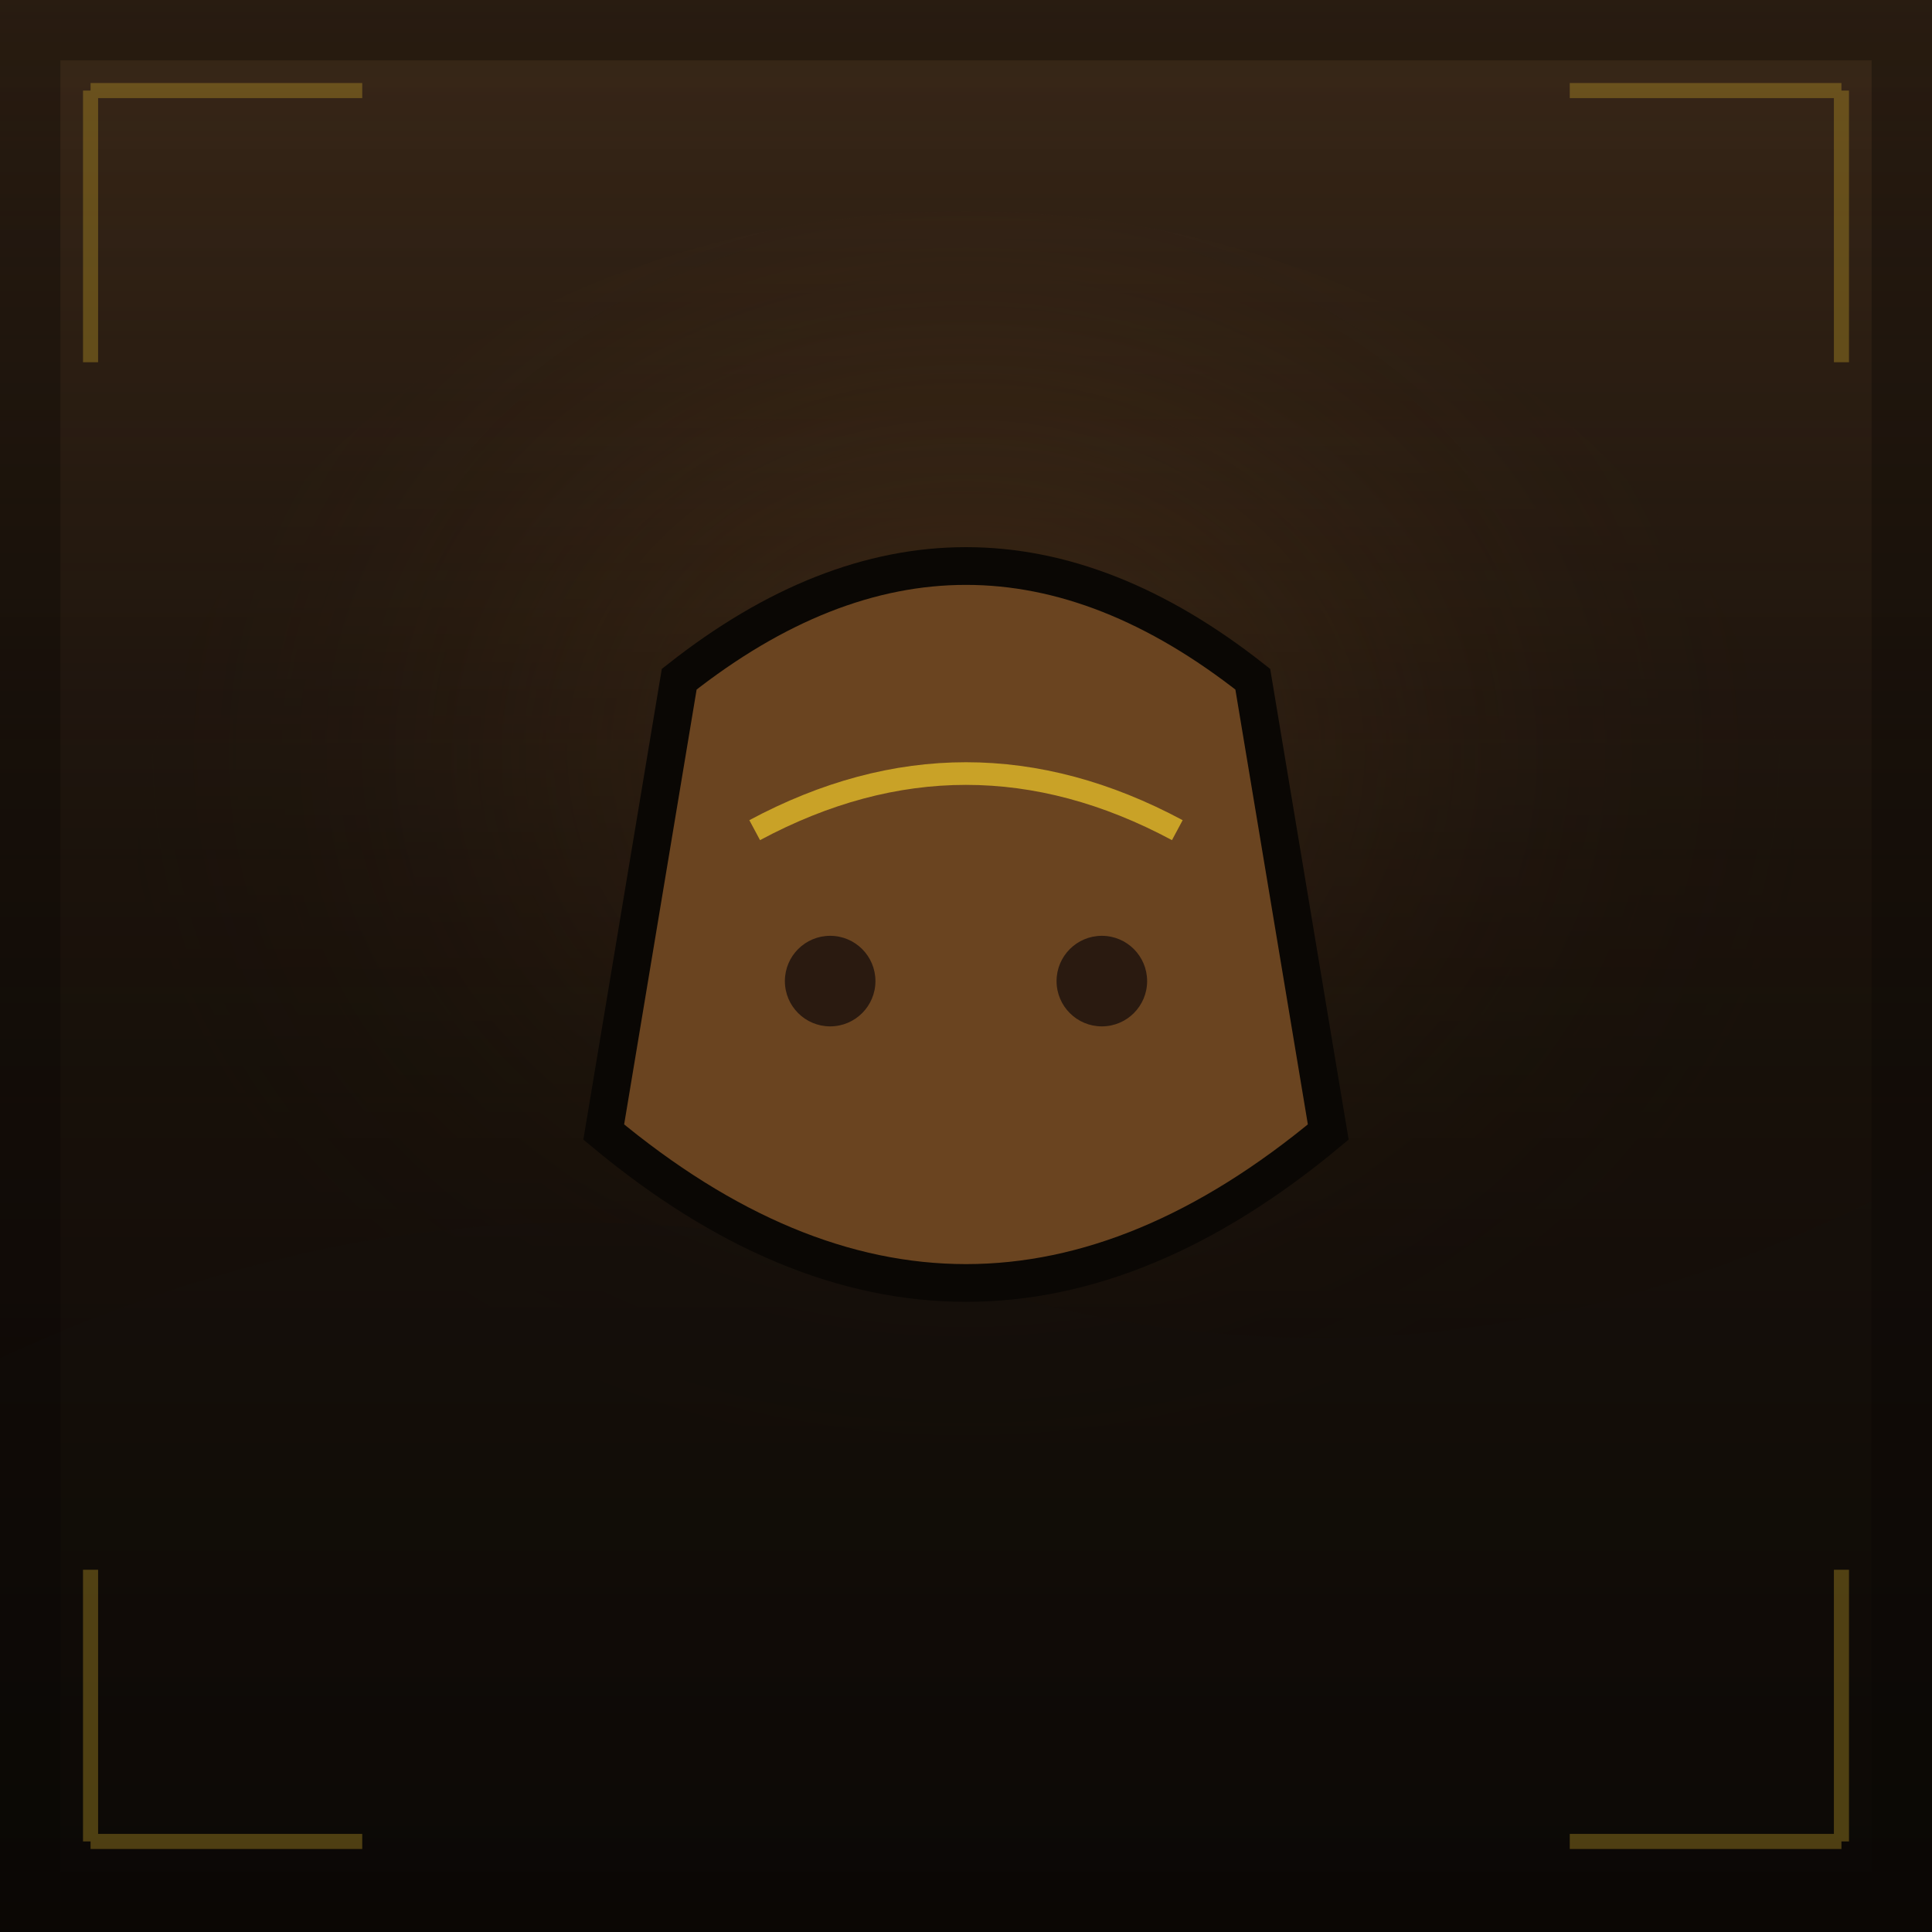
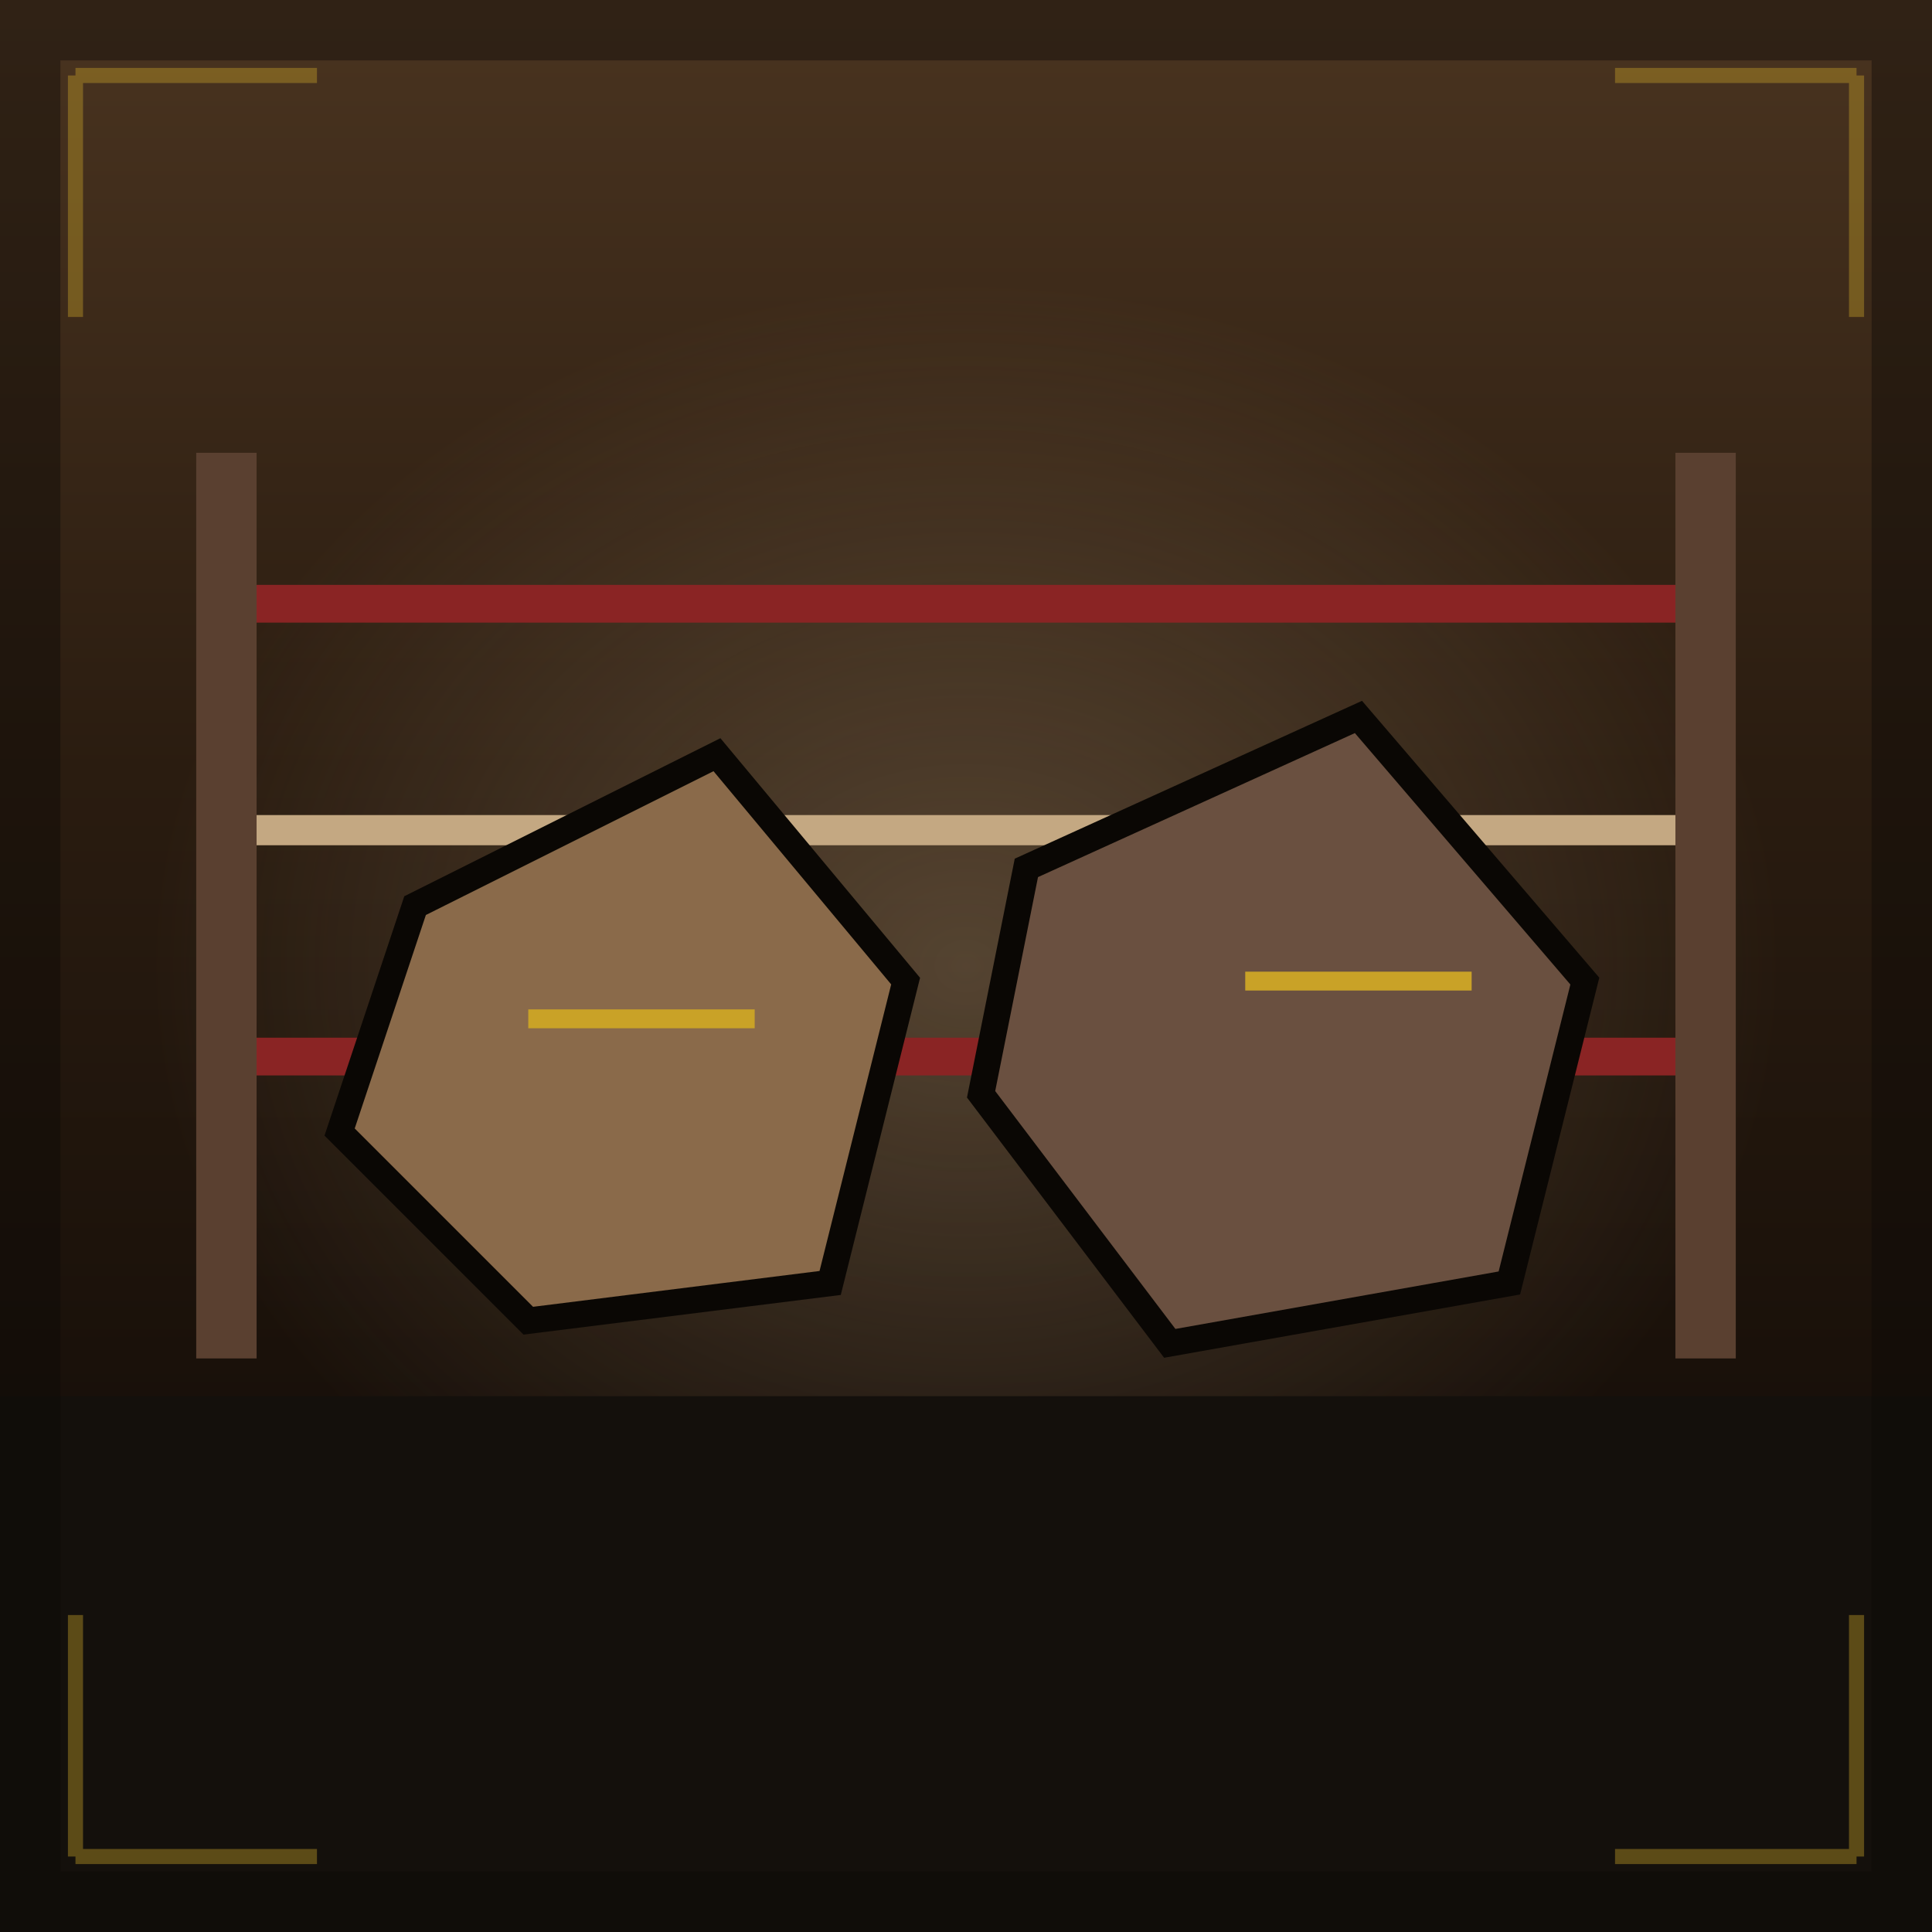
- <svg xmlns="http://www.w3.org/2000/svg" width="256" height="256" viewBox="0 0 256 256" fill="none" role="img" aria-label="unarmed">
+ <svg xmlns="http://www.w3.org/2000/svg" width="256" height="256" viewBox="0 0 256 256" fill="none" role="img" aria-label="unarmed plate grit ring">
  <defs>
-     <linearGradient id="skyunarmed0" x1="0" y1="0" x2="0" y2="1">
-       <stop offset="0%" stop-color="#3a2818" />
-       <stop offset="45%" stop-color="#1a120c" />
-       <stop offset="100%" stop-color="#0a0704" />
+     <linearGradient id="sky-u0" x1="0" y1="0" x2="0" y2="1">
+       <stop offset="0%" stop-color="#4a3420" />
+       <stop offset="40%" stop-color="#2a1c10" />
+       <stop offset="100%" stop-color="#0a0604" />
    </linearGradient>
-     <radialGradient id="glowunarmed0" cx="50%" cy="40%" r="55%">
-       <stop offset="0%" stop-color="#6a4420" stop-opacity="0.45" />
-       <stop offset="55%" stop-color="#6a4420" stop-opacity="0.12" />
-       <stop offset="100%" stop-color="#0a0704" stop-opacity="0" />
+     <radialGradient id="dust-u0" cx="50%" cy="50%" r="50%">
+       <stop offset="0%" stop-color="#c4a882" stop-opacity="0.3" />
+       <stop offset="100%" stop-color="#c4a882" stop-opacity="0" />
    </radialGradient>
-     <linearGradient id="groundunarmed0" x1="0" y1="0" x2="0" y2="1">
-       <stop offset="0%" stop-color="#2a1c10" stop-opacity="0" />
-       <stop offset="100%" stop-color="#0a0704" stop-opacity="0.85" />
-     </linearGradient>
  </defs>
-   <rect width="256" height="256" fill="url(#skyunarmed0)" />
-   <ellipse cx="128" cy="118" rx="110" ry="90" fill="url(#glowunarmed0)" />
-   <path d="M0 180 Q64 150 128 170 Q192 190 256 155 V256 H0 Z" fill="#14100c" opacity="0.55" />
-   <rect width="256" height="256" fill="url(#groundunarmed0)" />
-   <rect width="256" height="256" fill="none" stroke="#0a0704" stroke-width="16" opacity="0.35" />
-   <g transform="translate(0,0)">
-     <path d="M90 90 Q128 60 166 90 L176 150 Q128 190 80 150 Z" fill="#6a4420" stroke="#0a0704" stroke-width="5" />
-     <path d="M100 110 Q128 95 156 110" fill="none" stroke="#c9a227" stroke-width="3" />
-     <circle cx="110" cy="130" r="6" fill="#2a1a10" />
-     <circle cx="146" cy="130" r="6" fill="#2a1a10" />
+   <rect width="256" height="256" fill="url(#sky-u0)" />
+   <ellipse cx="128" cy="128" rx="110" ry="90" fill="url(#dust-u0)" />
+   <path d="M30 80 H226" stroke="#8a2424" stroke-width="5" />
+   <path d="M30 110 H226" stroke="#c4a882" stroke-width="4" />
+   <path d="M30 140 H226" stroke="#8a2424" stroke-width="5" />
+   <path d="M30 60 V180" stroke="#5a4030" stroke-width="8" />
+   <path d="M226 60 V180" stroke="#5a4030" stroke-width="8" />
+   <path d="M0 185 H256 V256 H0 Z" fill="#14100c" />
+   <g>
+     <path d="M55 120 L95 100 L120 130 L110 170 L70 175 L45 150 Z" fill="#8a6a4a" stroke="#0a0704" stroke-width="3.5" />
+     <path d="M136 115 L180 95 L210 130 L200 170 L155 178 L130 145 Z" fill="#6a5040" stroke="#0a0704" stroke-width="3.5" />
+     <path d="M70 135 H100 M165 130 H195" stroke="#c9a227" stroke-width="2.5" />
  </g>
-   <path d="M12 12 H48 M12 12 V48" stroke="#c9a227" stroke-width="2" opacity="0.35" />
-   <path d="M244 12 H208 M244 12 V48" stroke="#c9a227" stroke-width="2" opacity="0.35" />
-   <path d="M12 244 H48 M12 244 V208" stroke="#c9a227" stroke-width="2" opacity="0.35" />
-   <path d="M244 244 H208 M244 244 V208" stroke="#c9a227" stroke-width="2" opacity="0.35" />
+   <rect width="256" height="256" fill="none" stroke="#0a0704" stroke-width="16" opacity="0.4" />
+   <path d="M10 10 H42 M10 10 V42" stroke="#c9a227" stroke-width="2" opacity="0.4" />
+   <path d="M246 10 H214 M246 10 V42" stroke="#c9a227" stroke-width="2" opacity="0.4" />
+   <path d="M10 246 H42 M10 246 V214" stroke="#c9a227" stroke-width="2" opacity="0.4" />
+   <path d="M246 246 H214 M246 246 V214" stroke="#c9a227" stroke-width="2" opacity="0.4" />
</svg>
